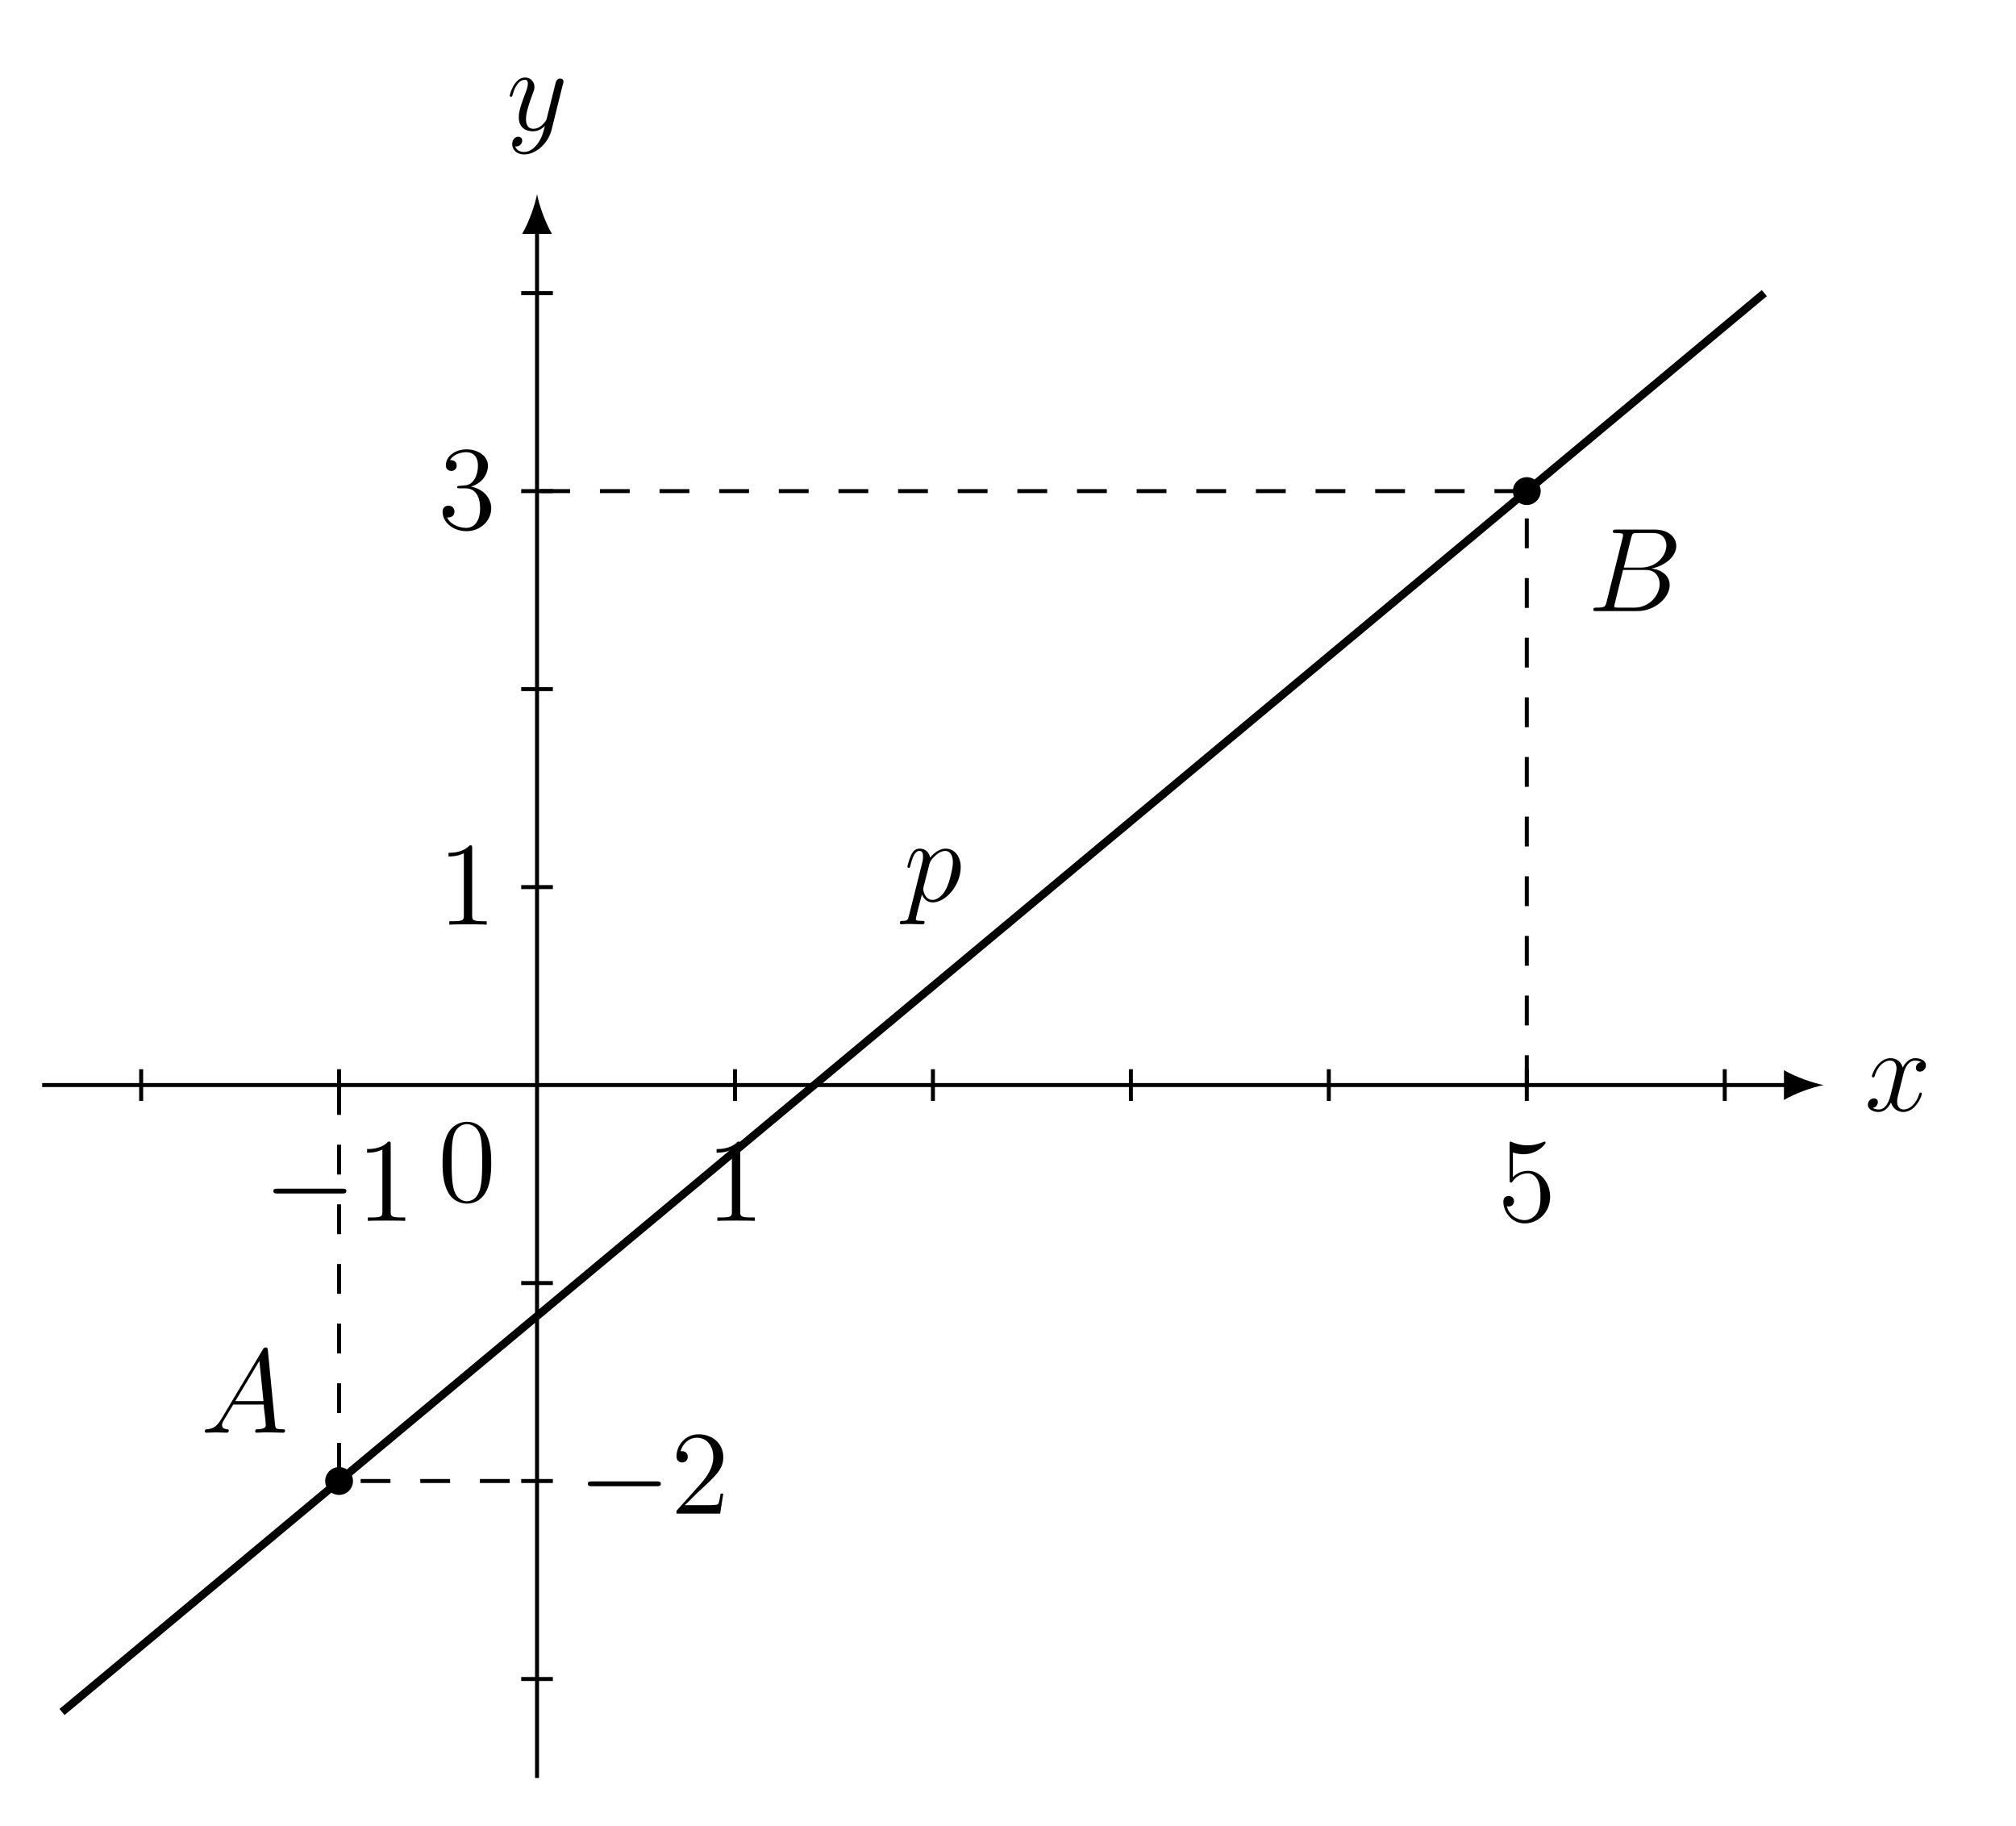
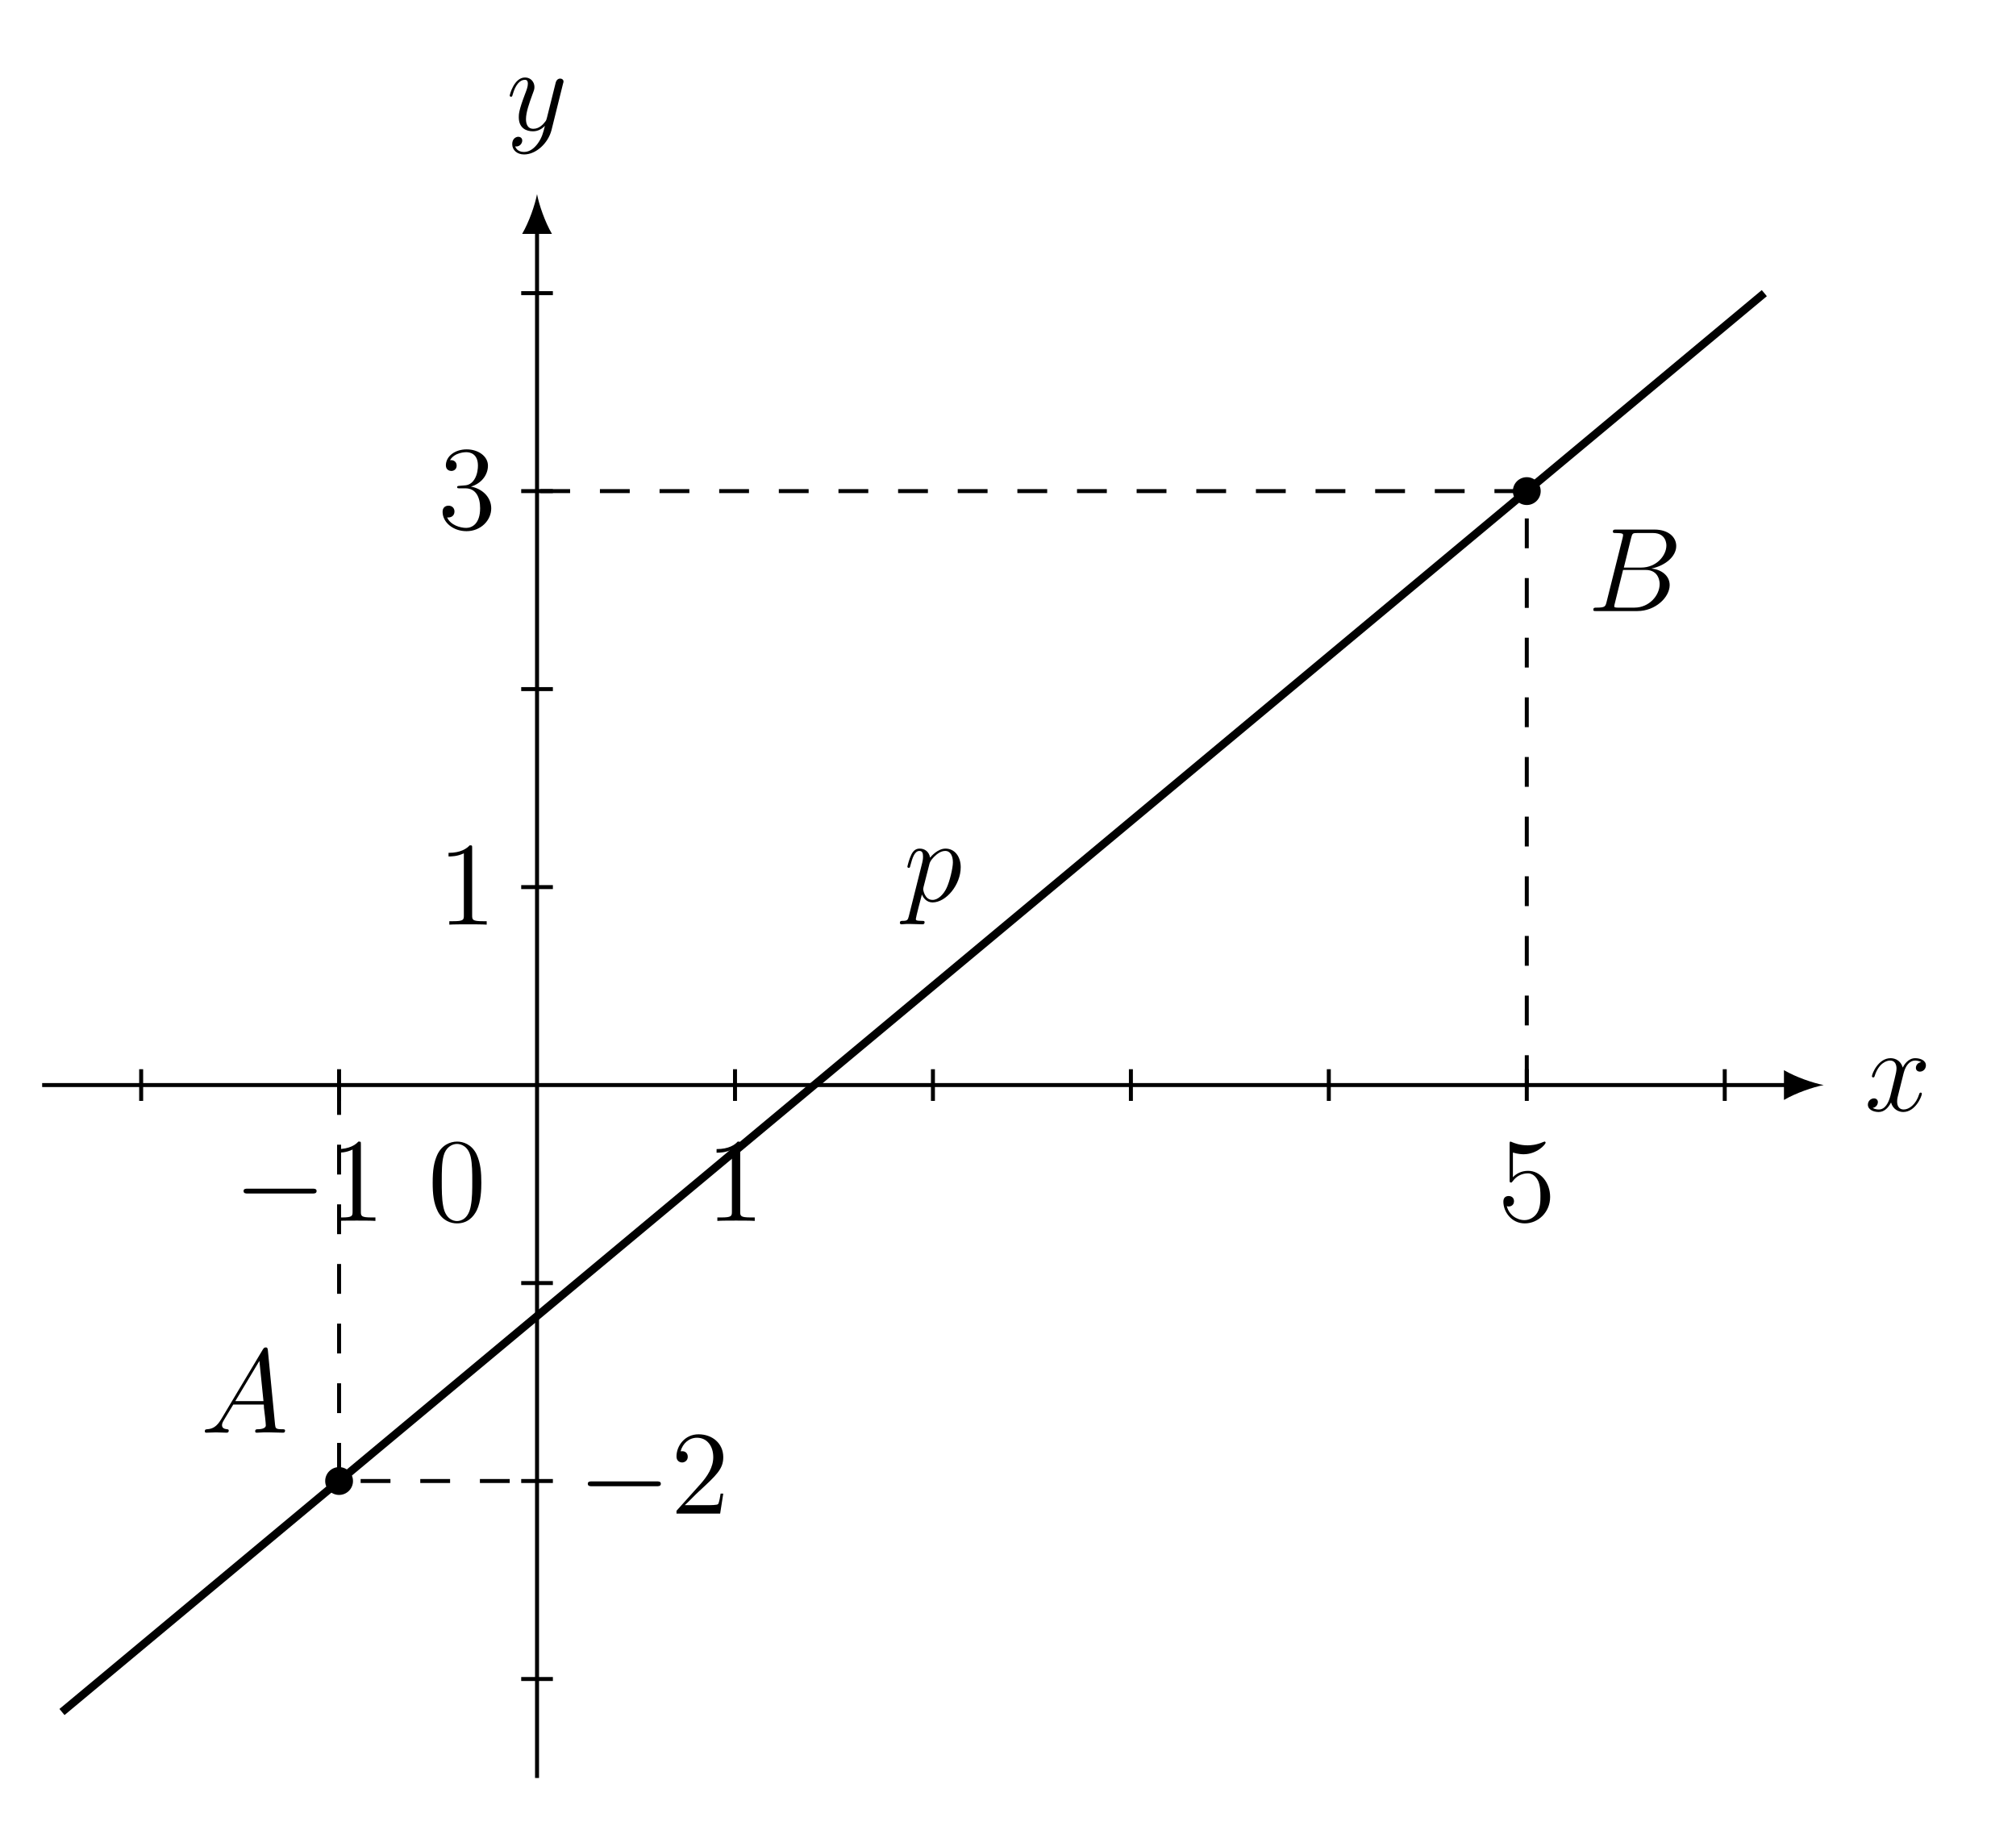
- <svg xmlns="http://www.w3.org/2000/svg" xmlns:xlink="http://www.w3.org/1999/xlink" data-source-hash="7905d52baf3b" width="201.406pt" height="182.383pt" viewBox="0 0 201.406 182.383" version="1.2">
+ <svg xmlns="http://www.w3.org/2000/svg" xmlns:xlink="http://www.w3.org/1999/xlink" data-source-hash="94df287155d0" width="201.406pt" height="182.383pt" viewBox="0 0 201.406 182.383" version="1.2">
  <defs>
    <g>
      <symbol overflow="visible" id="glyph0-0">
        <path style="stroke:none;" d="" />
      </symbol>
      <symbol overflow="visible" id="glyph0-1">
        <path style="stroke:none;" d="M 5.719 -1.703 C 5.719 -1.766 5.672 -1.812 5.609 -1.812 C 5.5 -1.812 5.484 -1.75 5.453 -1.656 C 5.125 -0.609 4.438 -0.125 3.906 -0.125 C 3.484 -0.125 3.25 -0.422 3.25 -0.922 C 3.25 -1.188 3.297 -1.375 3.5 -2.156 L 3.906 -3.781 C 4.094 -4.5 4.5 -5.016 5.047 -5.016 C 5.047 -5.016 5.406 -5.016 5.656 -4.859 C 5.266 -4.797 5.125 -4.5 5.125 -4.281 C 5.125 -4 5.359 -3.906 5.516 -3.906 C 5.875 -3.906 6.125 -4.203 6.125 -4.531 C 6.125 -5.031 5.562 -5.25 5.062 -5.25 C 4.328 -5.25 3.922 -4.547 3.812 -4.312 C 3.547 -5.203 2.797 -5.25 2.594 -5.25 C 1.375 -5.25 0.734 -3.703 0.734 -3.438 C 0.734 -3.391 0.781 -3.328 0.859 -3.328 C 0.953 -3.328 0.984 -3.391 1 -3.453 C 1.406 -4.766 2.203 -5.016 2.547 -5.016 C 3.094 -5.016 3.188 -4.516 3.188 -4.234 C 3.188 -3.969 3.125 -3.703 2.984 -3.125 L 2.578 -1.484 C 2.391 -0.781 2.047 -0.125 1.422 -0.125 C 1.359 -0.125 1.062 -0.125 0.812 -0.281 C 1.234 -0.359 1.328 -0.719 1.328 -0.859 C 1.328 -1.094 1.156 -1.234 0.938 -1.234 C 0.641 -1.234 0.328 -0.984 0.328 -0.609 C 0.328 -0.109 0.891 0.125 1.406 0.125 C 1.984 0.125 2.391 -0.328 2.641 -0.828 C 2.828 -0.125 3.422 0.125 3.859 0.125 C 5.078 0.125 5.719 -1.438 5.719 -1.703 Z M 5.719 -1.703 " />
      </symbol>
      <symbol overflow="visible" id="glyph0-2">
        <path style="stroke:none;" d="M 5.656 -4.641 C 5.672 -4.703 5.703 -4.766 5.703 -4.844 C 5.703 -5.016 5.562 -5.141 5.375 -5.141 C 5.266 -5.141 5.016 -5.094 4.922 -4.734 L 4.047 -1.234 C 3.984 -1.016 3.984 -0.984 3.891 -0.859 C 3.641 -0.531 3.25 -0.125 2.688 -0.125 C 2.016 -0.125 1.953 -0.781 1.953 -1.094 C 1.953 -1.781 2.281 -2.688 2.594 -3.547 C 2.734 -3.906 2.797 -4.062 2.797 -4.297 C 2.797 -4.797 2.438 -5.25 1.859 -5.25 C 0.766 -5.25 0.328 -3.531 0.328 -3.438 C 0.328 -3.391 0.375 -3.328 0.453 -3.328 C 0.562 -3.328 0.578 -3.375 0.625 -3.547 C 0.906 -4.547 1.359 -5.016 1.828 -5.016 C 1.938 -5.016 2.141 -5.016 2.141 -4.625 C 2.141 -4.312 2 -3.969 1.828 -3.516 C 1.234 -1.953 1.234 -1.562 1.234 -1.281 C 1.234 -0.141 2.047 0.125 2.641 0.125 C 3 0.125 3.422 0.016 3.844 -0.422 C 3.672 0.281 3.547 0.75 3.141 1.328 C 2.812 1.781 2.344 2.188 1.766 2.188 C 1.625 2.188 1.047 2.172 0.875 1.625 C 0.906 1.641 0.984 1.641 0.984 1.641 C 1.344 1.641 1.578 1.328 1.578 1.047 C 1.578 0.781 1.359 0.672 1.188 0.672 C 0.984 0.672 0.578 0.828 0.578 1.406 C 0.578 2.016 1.078 2.438 1.766 2.438 C 2.953 2.438 4.156 1.328 4.5 0.016 Z M 5.656 -4.641 " />
      </symbol>
      <symbol overflow="visible" id="glyph0-3">
        <path style="stroke:none;" d="M 8.422 -0.219 C 8.422 -0.344 8.312 -0.344 8.125 -0.344 C 7.469 -0.344 7.469 -0.453 7.422 -0.812 L 6.703 -8.25 C 6.672 -8.484 6.625 -8.516 6.5 -8.516 C 6.375 -8.516 6.312 -8.484 6.203 -8.312 L 2.031 -1.328 C 1.609 -0.625 1.203 -0.375 0.625 -0.344 C 0.5 -0.328 0.406 -0.328 0.406 -0.125 C 0.406 -0.047 0.469 0 0.547 0 L 1.516 -0.031 C 1.859 -0.031 2.234 0 2.578 0 C 2.641 0 2.797 0 2.797 -0.219 C 2.797 -0.328 2.688 -0.344 2.625 -0.344 C 2.344 -0.375 2.125 -0.469 2.125 -0.75 C 2.125 -0.922 2.188 -1.047 2.344 -1.312 L 3.25 -2.812 L 6.297 -2.812 C 6.312 -2.703 6.312 -2.609 6.312 -2.5 C 6.359 -2.188 6.5 -0.953 6.5 -0.734 C 6.5 -0.375 5.891 -0.344 5.703 -0.344 C 5.562 -0.344 5.438 -0.344 5.438 -0.125 C 5.438 0 5.547 0 5.609 0 C 5.812 0 6.062 -0.031 6.266 -0.031 L 6.938 -0.031 L 8.203 0 C 8.281 0 8.422 0 8.422 -0.219 Z M 6.266 -3.156 L 3.453 -3.156 L 5.859 -7.172 Z M 6.266 -3.156 " />
      </symbol>
      <symbol overflow="visible" id="glyph0-4">
        <path style="stroke:none;" d="M 7.875 -6.547 C 7.875 -5.578 6.922 -4.344 5.344 -4.344 L 3.625 -4.344 L 4.359 -7.328 C 4.469 -7.766 4.516 -7.797 4.984 -7.797 L 6.531 -7.797 C 7.875 -7.797 7.875 -6.656 7.875 -6.547 Z M 8.203 -2.594 C 8.203 -3.562 7.344 -4.156 6.375 -4.25 C 7.672 -4.5 8.859 -5.406 8.859 -6.5 C 8.859 -7.422 8.031 -8.141 6.688 -8.141 L 2.859 -8.141 C 2.641 -8.141 2.531 -8.141 2.531 -7.922 C 2.531 -7.797 2.641 -7.797 2.812 -7.797 C 3.547 -7.797 3.547 -7.703 3.547 -7.578 C 3.547 -7.578 3.547 -7.469 3.5 -7.297 L 1.891 -0.875 C 1.781 -0.469 1.75 -0.344 0.922 -0.344 C 0.688 -0.344 0.578 -0.344 0.578 -0.125 C 0.578 0 0.641 0 0.875 0 L 4.969 0 C 6.797 0 8.203 -1.391 8.203 -2.594 Z M 7.203 -2.703 C 7.203 -1.562 6.156 -0.344 4.688 -0.344 L 3.078 -0.344 C 2.906 -0.344 2.891 -0.344 2.812 -0.359 C 2.688 -0.375 2.672 -0.391 2.672 -0.484 C 2.672 -0.578 2.688 -0.641 2.719 -0.75 L 3.547 -4.109 L 5.797 -4.109 C 7.203 -4.109 7.203 -2.797 7.203 -2.703 Z M 7.203 -2.703 " />
      </symbol>
      <symbol overflow="visible" id="glyph0-5">
        <path style="stroke:none;" d="M 5.703 -3.391 C 5.703 -4.484 5.078 -5.25 4.188 -5.25 C 3.422 -5.25 2.781 -4.516 2.641 -4.344 C 2.547 -4.953 2.094 -5.25 1.609 -5.25 C 1.266 -5.25 0.984 -5.094 0.766 -4.641 C 0.547 -4.203 0.375 -3.484 0.375 -3.438 C 0.375 -3.391 0.422 -3.328 0.516 -3.328 C 0.609 -3.328 0.625 -3.344 0.688 -3.609 C 0.875 -4.312 1.094 -5.016 1.578 -5.016 C 1.844 -5.016 1.938 -4.828 1.938 -4.469 C 1.938 -4.188 1.906 -4.062 1.859 -3.844 L 0.516 1.516 C 0.422 1.875 0.375 1.969 -0.109 1.969 C -0.25 1.969 -0.375 1.969 -0.375 2.188 C -0.375 2.188 -0.359 2.312 -0.219 2.312 C -0.078 2.312 0.094 2.281 0.25 2.281 L 0.766 2.281 L 1.875 2.312 C 1.938 2.312 2.094 2.312 2.094 2.094 C 2.094 1.969 2 1.969 1.797 1.969 C 1.25 1.969 1.219 1.891 1.219 1.781 C 1.219 1.641 1.75 -0.406 1.828 -0.672 C 1.953 -0.344 2.281 0.125 2.891 0.125 C 4.25 0.125 5.703 -1.641 5.703 -3.391 Z M 4.297 -1.328 C 4 -0.688 3.453 -0.125 2.891 -0.125 C 2.094 -0.125 1.953 -1.141 1.953 -1.188 C 1.953 -1.234 1.984 -1.328 1.984 -1.391 L 2.578 -3.719 C 2.656 -4.047 3 -4.406 3.188 -4.562 C 3.312 -4.688 3.703 -5.016 4.156 -5.016 C 4.688 -5.016 4.922 -4.5 4.922 -3.875 C 4.922 -3.297 4.594 -1.953 4.297 -1.328 Z M 4.297 -1.328 " />
      </symbol>
      <symbol overflow="visible" id="glyph1-0">
        <path style="stroke:none;" d="" />
      </symbol>
      <symbol overflow="visible" id="glyph1-1">
        <path style="stroke:none;" d="M 8.281 -2.984 C 8.281 -3.219 8.047 -3.219 7.875 -3.219 L 1.391 -3.219 C 1.219 -3.219 0.984 -3.219 0.984 -2.984 C 0.984 -2.734 1.219 -2.734 1.391 -2.734 L 7.875 -2.734 C 8.047 -2.734 8.281 -2.734 8.281 -2.984 Z M 8.281 -2.984 " />
      </symbol>
      <symbol overflow="visible" id="glyph2-0">
        <path style="stroke:none;" d="" />
      </symbol>
      <symbol overflow="visible" id="glyph2-1">
        <path style="stroke:none;" d="M 4.891 0 L 4.891 -0.344 L 4.516 -0.344 C 3.469 -0.344 3.438 -0.484 3.438 -0.922 L 3.438 -7.641 C 3.438 -7.922 3.438 -7.922 3.188 -7.922 C 2.906 -7.609 2.312 -7.172 1.078 -7.172 L 1.078 -6.812 C 1.359 -6.812 1.953 -6.812 2.609 -7.125 L 2.609 -0.922 C 2.609 -0.484 2.578 -0.344 1.531 -0.344 L 1.156 -0.344 L 1.156 0 C 1.484 -0.031 2.641 -0.031 3.031 -0.031 C 3.422 -0.031 4.562 -0.031 4.891 0 Z M 4.891 0 " />
      </symbol>
      <symbol overflow="visible" id="glyph2-2">
        <path style="stroke:none;" d="M 5.25 -2.391 C 5.25 -3.812 4.297 -5 3.047 -5 C 2.359 -5 1.844 -4.703 1.531 -4.359 L 1.531 -6.828 C 2.031 -6.672 2.453 -6.656 2.594 -6.656 C 3.938 -6.656 4.797 -7.641 4.797 -7.812 C 4.797 -7.859 4.766 -7.922 4.703 -7.922 C 4.703 -7.922 4.656 -7.922 4.547 -7.875 C 3.875 -7.578 3.297 -7.547 3 -7.547 C 2.203 -7.547 1.641 -7.781 1.422 -7.875 C 1.328 -7.922 1.297 -7.922 1.297 -7.922 C 1.203 -7.922 1.203 -7.844 1.203 -7.656 L 1.203 -4.109 C 1.203 -3.906 1.203 -3.828 1.344 -3.828 C 1.406 -3.828 1.422 -3.844 1.531 -3.984 C 1.875 -4.469 2.438 -4.75 3.031 -4.75 C 3.656 -4.75 3.969 -4.172 4.062 -3.969 C 4.266 -3.5 4.281 -2.922 4.281 -2.469 C 4.281 -2.016 4.281 -1.328 3.953 -0.797 C 3.688 -0.375 3.219 -0.078 2.688 -0.078 C 1.906 -0.078 1.125 -0.609 0.922 -1.484 C 0.984 -1.453 1.047 -1.438 1.109 -1.438 C 1.312 -1.438 1.641 -1.562 1.641 -1.969 C 1.641 -2.297 1.406 -2.484 1.109 -2.484 C 0.891 -2.484 0.578 -2.391 0.578 -1.922 C 0.578 -0.906 1.391 0.25 2.719 0.25 C 4.062 0.25 5.25 -0.875 5.25 -2.391 Z M 5.25 -2.391 " />
      </symbol>
      <symbol overflow="visible" id="glyph2-3">
        <path style="stroke:none;" d="M 5.344 -2.031 C 5.344 -3.141 4.453 -4 3.312 -4.203 C 4.344 -4.5 5.016 -5.359 5.016 -6.297 C 5.016 -7.234 4.047 -7.922 2.891 -7.922 C 1.688 -7.922 0.812 -7.203 0.812 -6.328 C 0.812 -5.859 1.188 -5.766 1.359 -5.766 C 1.609 -5.766 1.891 -5.938 1.891 -6.297 C 1.891 -6.672 1.609 -6.844 1.344 -6.844 C 1.281 -6.844 1.25 -6.844 1.219 -6.828 C 1.672 -7.641 2.797 -7.641 2.844 -7.641 C 3.25 -7.641 4.016 -7.469 4.016 -6.297 C 4.016 -6.062 3.984 -5.406 3.641 -4.891 C 3.281 -4.359 2.875 -4.328 2.547 -4.312 L 2.188 -4.281 C 1.984 -4.266 1.938 -4.25 1.938 -4.156 C 1.938 -4.031 2 -4.031 2.219 -4.031 L 2.766 -4.031 C 3.781 -4.031 4.234 -3.188 4.234 -2.047 C 4.234 -0.484 3.422 -0.078 2.844 -0.078 C 2.266 -0.078 1.281 -0.344 0.938 -1.125 C 1.328 -1.078 1.672 -1.281 1.672 -1.719 C 1.672 -2.062 1.422 -2.297 1.078 -2.297 C 0.797 -2.297 0.484 -2.141 0.484 -1.688 C 0.484 -0.625 1.547 0.25 2.875 0.25 C 4.297 0.25 5.344 -0.828 5.344 -2.031 Z M 5.344 -2.031 " />
      </symbol>
      <symbol overflow="visible" id="glyph2-4">
        <path style="stroke:none;" d="M 5.25 -2 L 4.984 -2 C 4.953 -1.797 4.859 -1.141 4.734 -0.953 C 4.656 -0.844 3.969 -0.844 3.609 -0.844 L 1.406 -0.844 C 1.734 -1.125 2.453 -1.891 2.766 -2.172 C 4.578 -3.844 5.25 -4.453 5.25 -5.641 C 5.25 -7.016 4.156 -7.922 2.781 -7.922 C 1.391 -7.922 0.578 -6.75 0.578 -5.719 C 0.578 -5.109 1.109 -5.109 1.141 -5.109 C 1.391 -5.109 1.703 -5.297 1.703 -5.672 C 1.703 -6.016 1.484 -6.234 1.141 -6.234 C 1.031 -6.234 1.016 -6.234 0.984 -6.219 C 1.203 -7.031 1.844 -7.578 2.625 -7.578 C 3.641 -7.578 4.25 -6.734 4.25 -5.641 C 4.25 -4.625 3.672 -3.75 3 -2.984 L 0.578 -0.281 L 0.578 0 L 4.938 0 Z M 5.25 -2 " />
      </symbol>
      <symbol overflow="visible" id="glyph2-5">
        <path style="stroke:none;" d="M 5.344 -3.812 C 5.344 -4.797 5.281 -5.766 4.859 -6.672 C 4.359 -7.672 3.5 -7.922 2.922 -7.922 C 2.234 -7.922 1.391 -7.578 0.938 -6.594 C 0.609 -5.844 0.484 -5.109 0.484 -3.812 C 0.484 -2.656 0.578 -1.781 1 -0.938 C 1.469 -0.031 2.281 0.25 2.906 0.25 C 3.953 0.25 4.547 -0.375 4.891 -1.062 C 5.312 -1.953 5.344 -3.125 5.344 -3.812 Z M 4.438 -3.953 C 4.438 -3.156 4.438 -2.25 4.297 -1.531 C 4.078 -0.219 3.328 0.016 2.906 0.016 C 2.531 0.016 1.75 -0.203 1.531 -1.5 C 1.391 -2.219 1.391 -3.125 1.391 -3.953 C 1.391 -4.938 1.391 -5.812 1.578 -6.516 C 1.781 -7.312 2.391 -7.688 2.906 -7.688 C 3.359 -7.688 4.047 -7.422 4.281 -6.391 C 4.438 -5.703 4.438 -4.766 4.438 -3.953 Z M 4.438 -3.953 " />
      </symbol>
    </g>
    <clipPath id="clip1">
      <path d="M 0.043 18 L 188 18 L 188 181.77 L 0.043 181.77 Z M 0.043 18 " />
    </clipPath>
  </defs>
  <g id="surface1">
    <path style="fill:none;stroke-width:0.399;stroke-linecap:butt;stroke-linejoin:miter;stroke:rgb(0%,0%,0%);stroke-opacity:1;stroke-miterlimit:10;" d="M -49.608 0.001 L 125.392 0.001 " transform="matrix(0.996628,0,0,-0.996628,53.65217,108.3833)" />
    <path style=" stroke:none;fill-rule:nonzero;fill:rgb(0%,0%,0%);fill-opacity:1;" d="M 182.195 108.383 C 181.137 108.184 179.414 107.59 178.223 106.895 L 178.223 109.871 C 179.414 109.176 181.137 108.582 182.195 108.383 " />
    <g style="fill:rgb(0%,0%,0%);fill-opacity:1;">
      <use xlink:href="#glyph0-1" x="186.28" y="110.949" />
    </g>
    <path style="fill:none;stroke-width:0.399;stroke-linecap:butt;stroke-linejoin:miter;stroke:rgb(0%,0%,0%);stroke-opacity:1;stroke-miterlimit:10;" d="M 0 -69.448 L 0 85.704 " transform="matrix(0.996628,0,0,-0.996628,53.65217,108.3833)" />
    <path style=" stroke:none;fill-rule:nonzero;fill:rgb(0%,0%,0%);fill-opacity:1;" d="M 53.652 19.391 C 53.453 20.453 52.859 22.172 52.164 23.363 L 55.141 23.363 C 54.445 22.172 53.852 20.453 53.652 19.391 " />
    <g style="fill:rgb(0%,0%,0%);fill-opacity:1;">
      <use xlink:href="#glyph0-2" x="50.595" y="12.99" />
    </g>
    <path style="fill:none;stroke-width:0.399;stroke-linecap:butt;stroke-linejoin:miter;stroke:rgb(0%,0%,0%);stroke-opacity:1;stroke-miterlimit:10;" d="M -39.684 -1.587 L -39.684 1.588 " transform="matrix(0.996628,0,0,-0.996628,53.65217,108.3833)" />
    <path style="fill:none;stroke-width:0.399;stroke-linecap:butt;stroke-linejoin:miter;stroke:rgb(0%,0%,0%);stroke-opacity:1;stroke-miterlimit:10;" d="M -19.844 -1.587 L -19.844 1.588 " transform="matrix(0.996628,0,0,-0.996628,53.65217,108.3833)" />
    <path style="fill:none;stroke-width:0.399;stroke-linecap:butt;stroke-linejoin:miter;stroke:rgb(0%,0%,0%);stroke-opacity:1;stroke-miterlimit:10;" d="M 19.844 -1.587 L 19.844 1.588 " transform="matrix(0.996628,0,0,-0.996628,53.65217,108.3833)" />
    <path style="fill:none;stroke-width:0.399;stroke-linecap:butt;stroke-linejoin:miter;stroke:rgb(0%,0%,0%);stroke-opacity:1;stroke-miterlimit:10;" d="M 39.685 -1.587 L 39.685 1.588 " transform="matrix(0.996628,0,0,-0.996628,53.65217,108.3833)" />
    <path style="fill:none;stroke-width:0.399;stroke-linecap:butt;stroke-linejoin:miter;stroke:rgb(0%,0%,0%);stroke-opacity:1;stroke-miterlimit:10;" d="M 59.529 -1.587 L 59.529 1.588 " transform="matrix(0.996628,0,0,-0.996628,53.65217,108.3833)" />
    <path style="fill:none;stroke-width:0.399;stroke-linecap:butt;stroke-linejoin:miter;stroke:rgb(0%,0%,0%);stroke-opacity:1;stroke-miterlimit:10;" d="M 79.369 -1.587 L 79.369 1.588 " transform="matrix(0.996628,0,0,-0.996628,53.65217,108.3833)" />
    <path style="fill:none;stroke-width:0.399;stroke-linecap:butt;stroke-linejoin:miter;stroke:rgb(0%,0%,0%);stroke-opacity:1;stroke-miterlimit:10;" d="M 99.214 -1.587 L 99.214 1.588 " transform="matrix(0.996628,0,0,-0.996628,53.65217,108.3833)" />
    <path style="fill:none;stroke-width:0.399;stroke-linecap:butt;stroke-linejoin:miter;stroke:rgb(0%,0%,0%);stroke-opacity:1;stroke-miterlimit:10;" d="M 119.058 -1.587 L 119.058 1.588 " transform="matrix(0.996628,0,0,-0.996628,53.65217,108.3833)" />
    <path style="fill:none;stroke-width:0.399;stroke-linecap:butt;stroke-linejoin:miter;stroke:rgb(0%,0%,0%);stroke-opacity:1;stroke-miterlimit:10;" d="M -1.587 -59.528 L 1.588 -59.528 " transform="matrix(0.996628,0,0,-0.996628,53.65217,108.3833)" />
    <path style="fill:none;stroke-width:0.399;stroke-linecap:butt;stroke-linejoin:miter;stroke:rgb(0%,0%,0%);stroke-opacity:1;stroke-miterlimit:10;" d="M -1.587 -39.684 L 1.588 -39.684 " transform="matrix(0.996628,0,0,-0.996628,53.65217,108.3833)" />
    <path style="fill:none;stroke-width:0.399;stroke-linecap:butt;stroke-linejoin:miter;stroke:rgb(0%,0%,0%);stroke-opacity:1;stroke-miterlimit:10;" d="M -1.587 -19.844 L 1.588 -19.844 " transform="matrix(0.996628,0,0,-0.996628,53.65217,108.3833)" />
    <path style="fill:none;stroke-width:0.399;stroke-linecap:butt;stroke-linejoin:miter;stroke:rgb(0%,0%,0%);stroke-opacity:1;stroke-miterlimit:10;" d="M -1.587 19.841 L 1.588 19.841 " transform="matrix(0.996628,0,0,-0.996628,53.65217,108.3833)" />
    <path style="fill:none;stroke-width:0.399;stroke-linecap:butt;stroke-linejoin:miter;stroke:rgb(0%,0%,0%);stroke-opacity:1;stroke-miterlimit:10;" d="M -1.587 39.685 L 1.588 39.685 " transform="matrix(0.996628,0,0,-0.996628,53.65217,108.3833)" />
    <path style="fill:none;stroke-width:0.399;stroke-linecap:butt;stroke-linejoin:miter;stroke:rgb(0%,0%,0%);stroke-opacity:1;stroke-miterlimit:10;" d="M -1.587 59.529 L 1.588 59.529 " transform="matrix(0.996628,0,0,-0.996628,53.65217,108.3833)" />
    <path style="fill:none;stroke-width:0.399;stroke-linecap:butt;stroke-linejoin:miter;stroke:rgb(0%,0%,0%);stroke-opacity:1;stroke-miterlimit:10;" d="M -1.587 79.37 L 1.588 79.37 " transform="matrix(0.996628,0,0,-0.996628,53.65217,108.3833)" />
    <g style="fill:rgb(0%,0%,0%);fill-opacity:1;">
-       <use xlink:href="#glyph1-1" x="26.327" y="121.951" />
+       <use xlink:href="#glyph1-1" x="23.348" y="121.951" />
    </g>
    <g style="fill:rgb(0%,0%,0%);fill-opacity:1;">
-       <use xlink:href="#glyph2-1" x="35.594" y="121.951" />
+       <use xlink:href="#glyph2-1" x="32.615" y="121.951" />
    </g>
    <g style="fill:rgb(0%,0%,0%);fill-opacity:1;">
      <use xlink:href="#glyph2-1" x="70.511" y="121.951" />
    </g>
    <g style="fill:rgb(0%,0%,0%);fill-opacity:1;">
      <use xlink:href="#glyph2-2" x="149.614" y="121.951" />
    </g>
    <g style="fill:rgb(0%,0%,0%);fill-opacity:1;">
      <use xlink:href="#glyph2-1" x="43.732" y="92.36" />
    </g>
    <g style="fill:rgb(0%,0%,0%);fill-opacity:1;">
      <use xlink:href="#glyph2-3" x="43.732" y="52.808" />
    </g>
    <g style="fill:rgb(0%,0%,0%);fill-opacity:1;">
      <use xlink:href="#glyph1-1" x="57.739" y="151.19" />
    </g>
    <g style="fill:rgb(0%,0%,0%);fill-opacity:1;">
      <use xlink:href="#glyph2-4" x="67.007" y="151.19" />
    </g>
    <g style="fill:rgb(0%,0%,0%);fill-opacity:1;">
-       <use xlink:href="#glyph2-5" x="43.732" y="119.973" />
+       <use xlink:href="#glyph2-5" x="42.743" y="121.951" />
    </g>
    <g clip-path="url(#clip1)" clip-rule="nonzero">
      <path style="fill:none;stroke-width:0.797;stroke-linecap:butt;stroke-linejoin:miter;stroke:rgb(0%,0%,0%);stroke-opacity:1;stroke-miterlimit:10;" d="M -47.621 -62.836 L 123.024 79.37 " transform="matrix(0.996628,0,0,-0.996628,53.65217,108.3833)" />
    </g>
    <path style=" stroke:none;fill-rule:nonzero;fill:rgb(0%,0%,0%);fill-opacity:1;" d="M 35.266 147.934 C 35.266 147.168 34.645 146.543 33.875 146.543 C 33.109 146.543 32.488 147.168 32.488 147.934 C 32.488 148.703 33.109 149.324 33.875 149.324 C 34.645 149.324 35.266 148.703 35.266 147.934 Z M 35.266 147.934 " />
    <path style=" stroke:none;fill-rule:nonzero;fill:rgb(0%,0%,0%);fill-opacity:1;" d="M 153.922 49.055 C 153.922 48.289 153.297 47.664 152.531 47.664 C 151.762 47.664 151.141 48.289 151.141 49.055 C 151.141 49.824 151.762 50.445 152.531 50.445 C 153.297 50.445 153.922 49.824 153.922 49.055 Z M 153.922 49.055 " />
    <path style="fill:none;stroke-width:0.399;stroke-linecap:butt;stroke-linejoin:miter;stroke:rgb(0%,0%,0%);stroke-opacity:1;stroke-dasharray:2.989,2.989;stroke-miterlimit:10;" d="M -19.844 0.001 L -19.844 -39.684 L 0 -39.684 " transform="matrix(0.996628,0,0,-0.996628,53.65217,108.3833)" />
    <path style="fill:none;stroke-width:0.399;stroke-linecap:butt;stroke-linejoin:miter;stroke:rgb(0%,0%,0%);stroke-opacity:1;stroke-dasharray:2.989,2.989;stroke-miterlimit:10;" d="M 99.214 0.001 L 99.214 59.529 L 0 59.529 " transform="matrix(0.996628,0,0,-0.996628,53.65217,108.3833)" />
    <g style="fill:rgb(0%,0%,0%);fill-opacity:1;">
      <use xlink:href="#glyph0-3" x="20.056" y="143.107" />
    </g>
    <g style="fill:rgb(0%,0%,0%);fill-opacity:1;">
      <use xlink:href="#glyph0-4" x="158.603" y="61.038" />
    </g>
    <g style="fill:rgb(0%,0%,0%);fill-opacity:1;">
      <use xlink:href="#glyph0-5" x="90.276" y="90.014" />
    </g>
  </g>
</svg>
